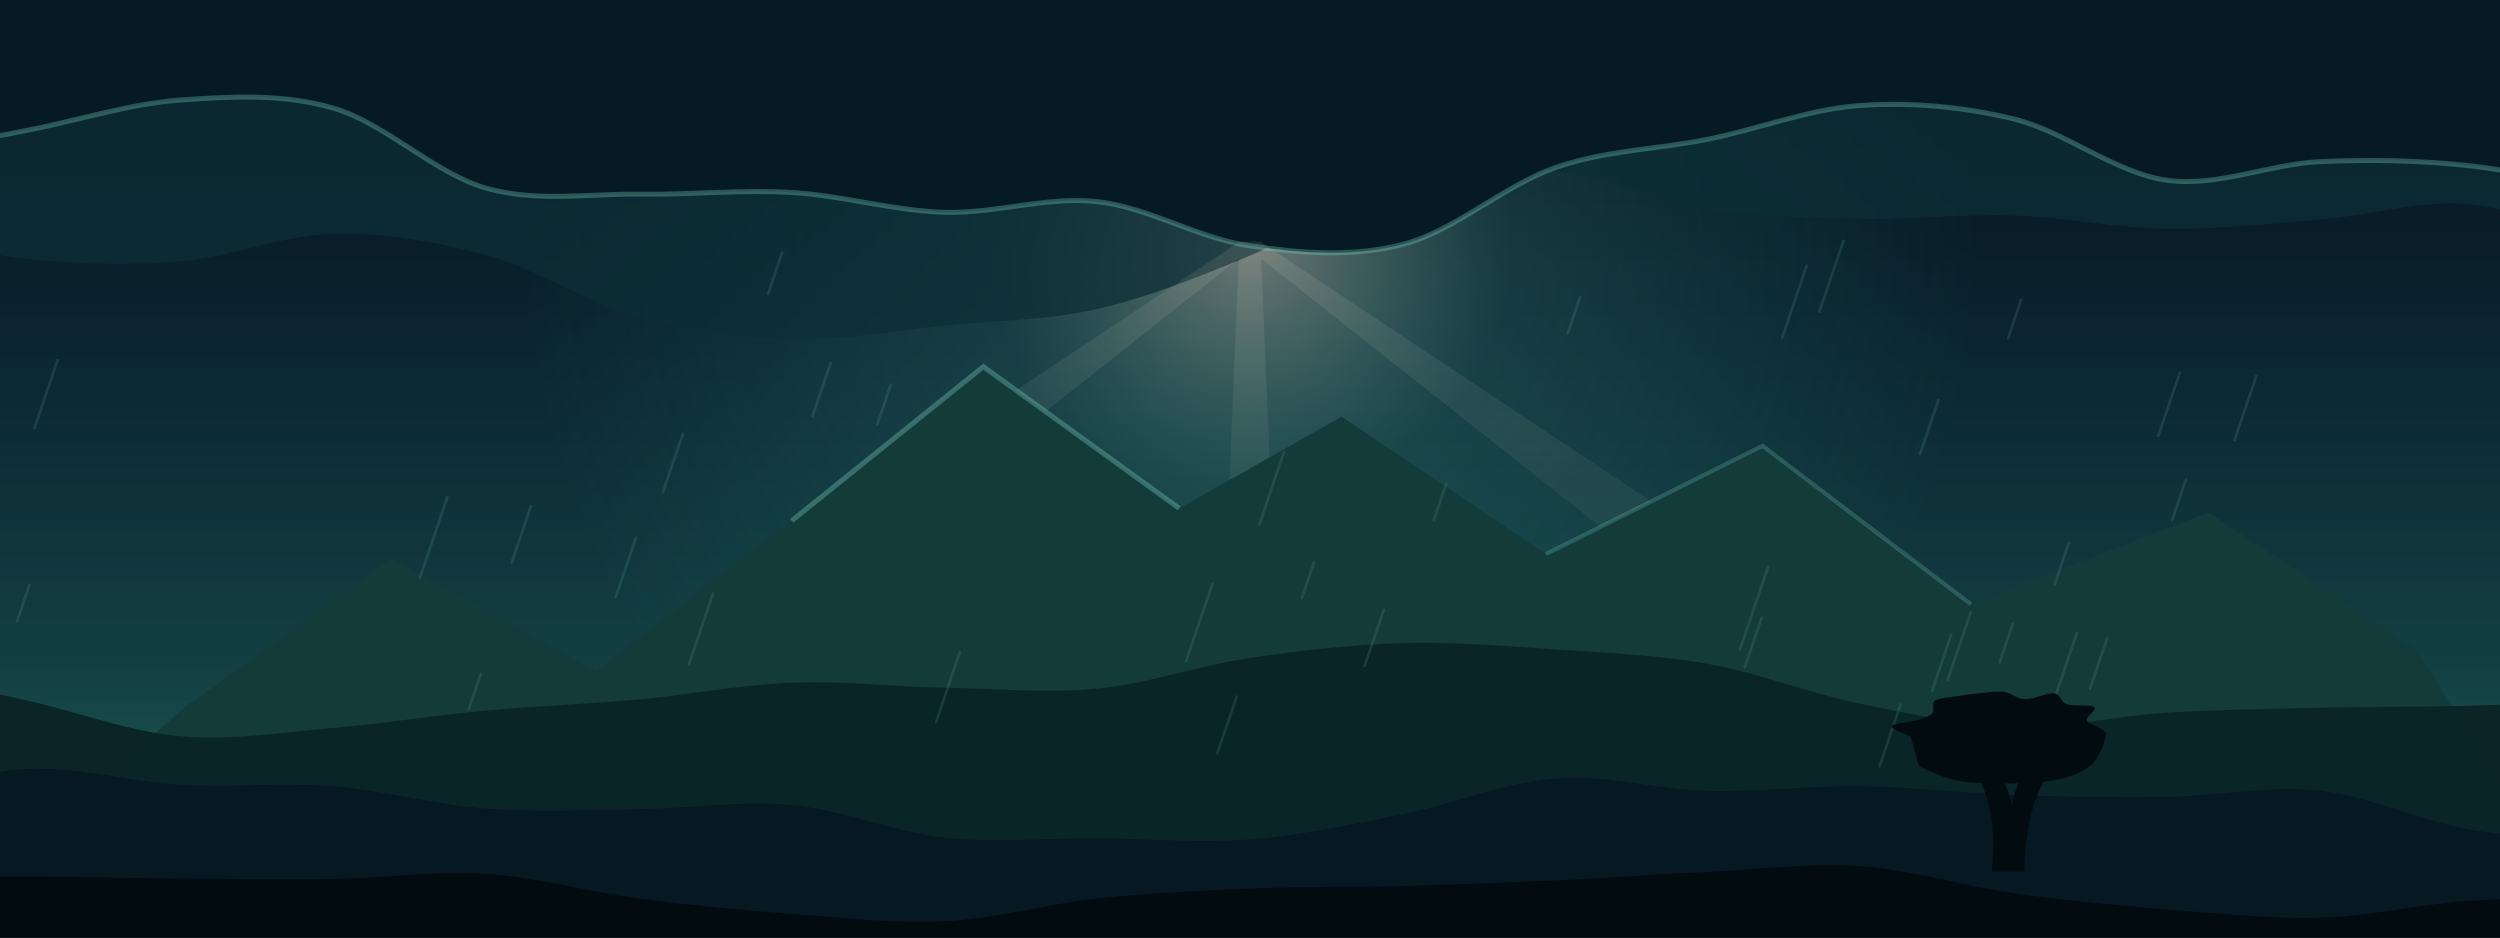
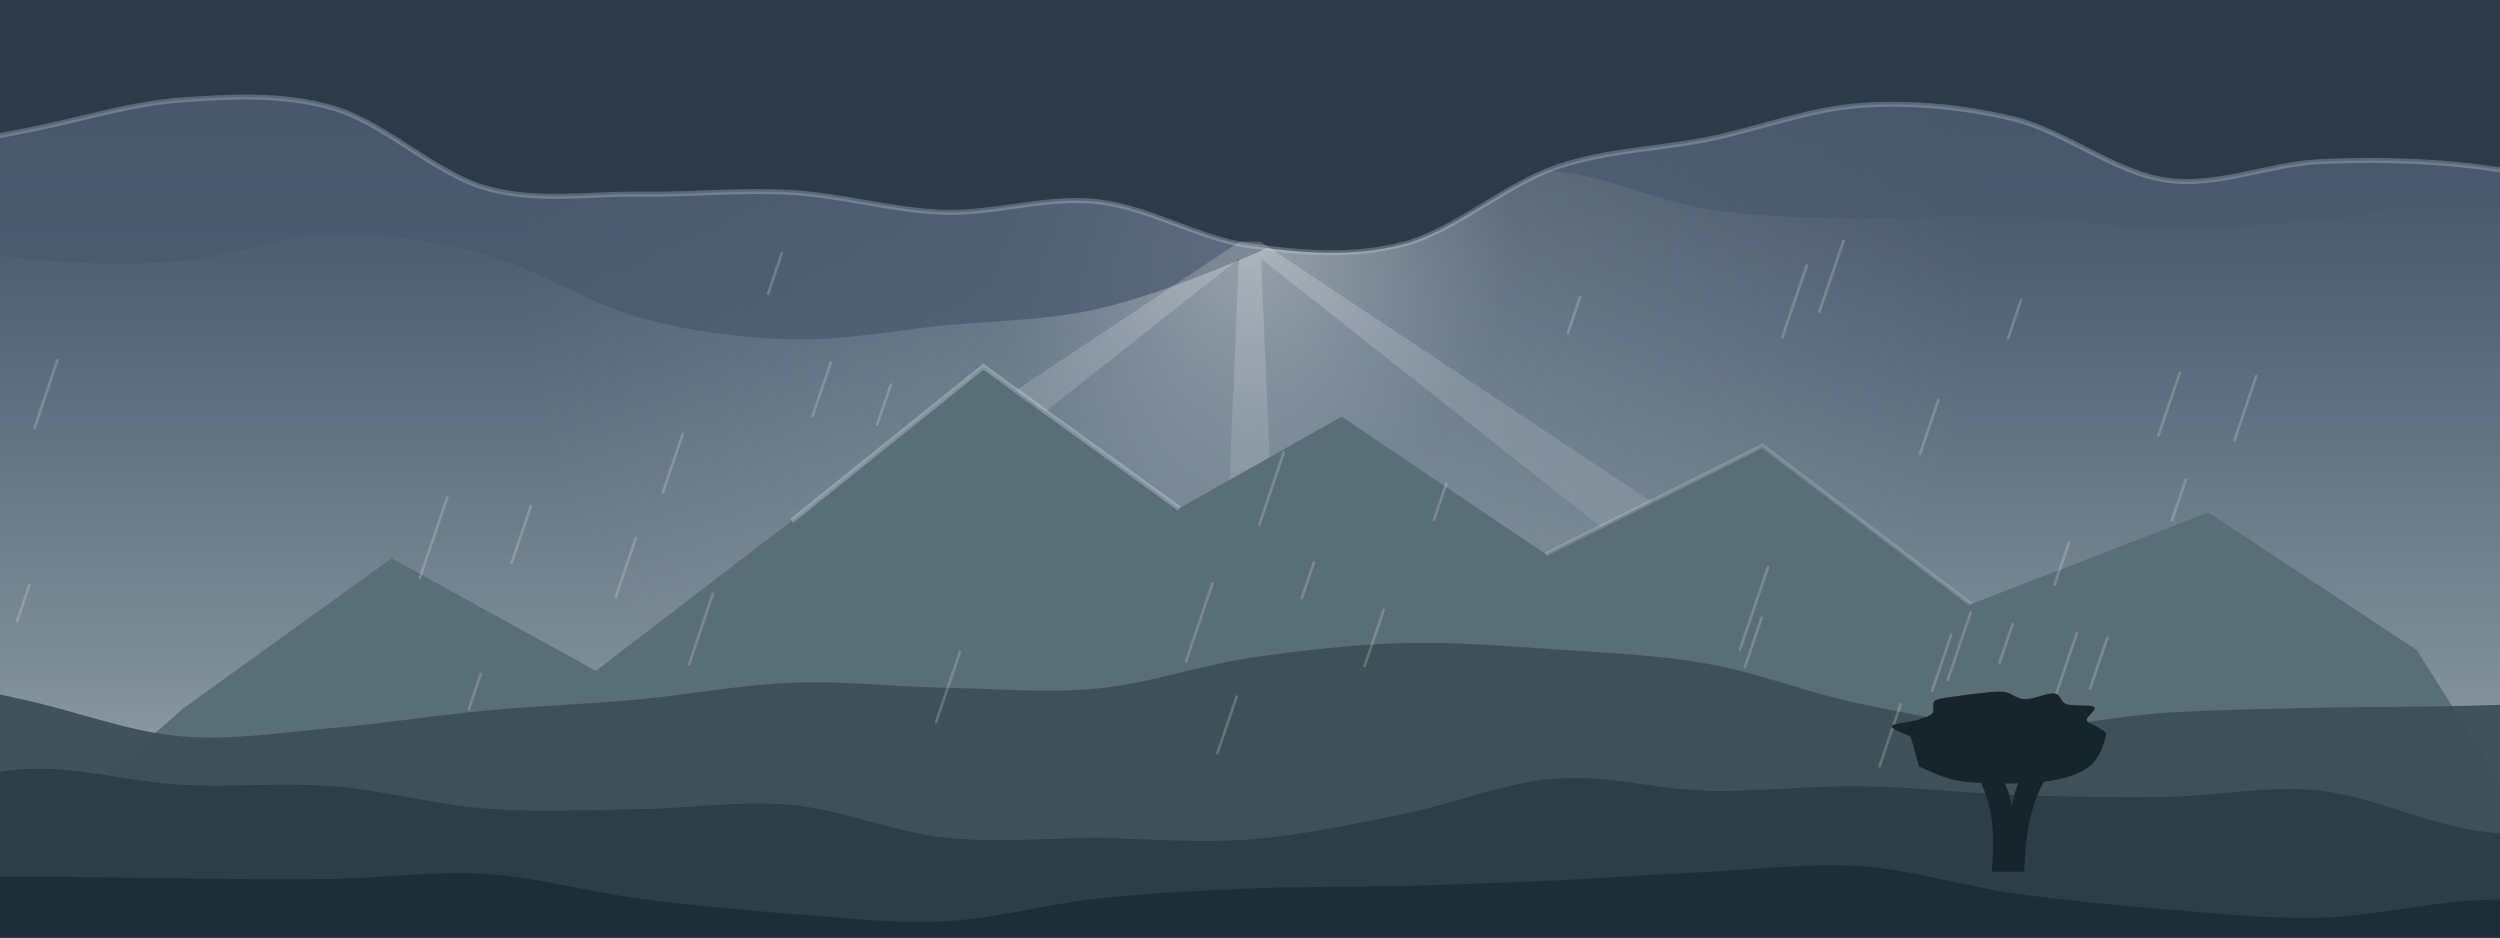
<svg xmlns="http://www.w3.org/2000/svg" viewBox="0 0 1200 450" width="1200" height="450" preserveAspectRatio="xMidYMid slice">
  <defs>
    <linearGradient id="g1" x1="0" y1="0" x2="0" y2="450" gradientUnits="userSpaceOnUse">
-       <stop offset="0" stop-color="#050D18" />
-       <stop offset="0.36" stop-color="#0B2530" />
-       <stop offset="0.72" stop-color="#134043" />
-       <stop offset="1" stop-color="#2A6F63" />
+       <stop offset="0" stop-color="#3A4656" />
+       <stop offset="0.36" stop-color="#57687A" />
+       <stop offset="0.72" stop-color="#7E8E98" />
+       <stop offset="1" stop-color="#A8B6BC" />
    </linearGradient>
    <radialGradient id="g2" cx="600" cy="116" r="350" gradientUnits="userSpaceOnUse">
-       <stop offset="0" stop-color="#FFF4DC" stop-opacity="0.42" />
-       <stop offset="0.36" stop-color="#5FD3BC" stop-opacity="0.14" />
-       <stop offset="1" stop-color="#2DD4BF" stop-opacity="0" />
+       <stop offset="0" stop-color="#FFFFFF" stop-opacity="0.42" />
+       <stop offset="0.36" stop-color="#D8E4E8" stop-opacity="0.14" />
+       <stop offset="1" stop-color="#D8E4E8" stop-opacity="0" />
    </radialGradient>
    <linearGradient id="g3" x1="0" y1="116" x2="0" y2="376" gradientUnits="userSpaceOnUse">
-       <stop offset="0" stop-color="#FDF3DC" stop-opacity="0.1" />
-       <stop offset="1" stop-color="#FDF3DC" stop-opacity="0" />
+       <stop offset="0" stop-color="#FFFFFF" stop-opacity="0.2" />
+       <stop offset="1" stop-color="#FFFFFF" stop-opacity="0" />
    </linearGradient>
  </defs>
  <rect width="1200" height="450" fill="url(#g1)" />
  <rect width="1200" height="450" fill="url(#g2)" />
-   <path d="M-60 110.1C-47.8 112.5 -11.1 121.7 13.3 124.3C37.8 126.8 62.2 127.4 86.7 125.4C111.1 123.4 135.6 112.8 160 112.3C184.4 111.8 208.9 115.8 233.3 122.4C257.8 129.1 282.2 145.6 306.7 152.4C331.1 159.1 355.6 162.2 380 162.9C404.4 163.5 428.9 158.7 453.3 156.2C477.8 153.8 502.2 153.9 526.7 148.3C551.1 142.7 575.6 132.9 600 122.7C624.4 112.6 648.9 94.1 673.3 87.3C697.8 80.6 722.2 80.1 746.7 82.2C771.1 84.4 795.6 96.6 820 100.4C844.4 104.2 868.9 104.5 893.3 105C917.8 105.5 942.2 102.6 966.7 103.4C991.1 104.2 1015.6 109.5 1040 109.8C1064.4 110.1 1088.9 107.4 1113.3 105.4C1137.8 103.5 1162.2 95.6 1186.7 98.2C1211.1 100.8 1247.8 117.4 1260 121.2L1260 -40L-60 -40Z" fill="#0C2E36" opacity="0.75" />
-   <path d="M-60 76.7C-47.8 74.4 -11.1 67.3 13.3 62.5C37.8 57.7 62.2 49.8 86.7 48C111.1 46.3 135.6 44.8 160 51.9C184.4 58.9 208.9 83.4 233.3 90.3C257.8 97.2 282.2 92.9 306.7 93.2C331.1 93.6 355.6 90.9 380 92.4C404.4 93.8 428.9 101.2 453.3 101.9C477.8 102.6 502.2 94.1 526.7 96.8C551.1 99.4 575.6 114.6 600 118C624.4 121.5 648.9 123.6 673.3 117.3C697.8 111.1 722.2 88.9 746.7 80.4C771.1 72 795.6 71.7 820 66.8C844.4 61.8 868.9 52.2 893.3 50.6C917.8 49 942.2 51.2 966.7 57.1C991.1 63.1 1015.6 83.1 1040 86.5C1064.4 89.9 1088.9 78.8 1113.3 77.6C1137.8 76.5 1162.2 76.9 1186.7 79.7C1211.1 82.5 1247.8 91.9 1260 94.3L1260 -40L-60 -40Z" fill="#061A24" />
-   <path d="M-60 76.7C-47.8 74.4 -11.1 67.3 13.3 62.5C37.8 57.7 62.2 49.8 86.7 48C111.1 46.3 135.6 44.8 160 51.9C184.4 58.9 208.9 83.4 233.3 90.3C257.8 97.2 282.2 92.9 306.7 93.2C331.1 93.6 355.6 90.9 380 92.4C404.4 93.8 428.9 101.2 453.3 101.9C477.8 102.6 502.2 94.1 526.7 96.8C551.1 99.4 575.6 114.6 600 118C624.4 121.5 648.9 123.6 673.3 117.3C697.8 111.1 722.2 88.9 746.7 80.4C771.1 72 795.6 71.7 820 66.8C844.4 61.8 868.9 52.2 893.3 50.6C917.8 49 942.2 51.2 966.7 57.1C991.1 63.1 1015.6 83.1 1040 86.5C1064.4 89.9 1088.9 78.8 1113.3 77.6C1137.8 76.5 1162.2 76.9 1186.7 79.7C1211.1 82.5 1247.8 91.9 1260 94.3" fill="none" stroke="#7FE3CB" stroke-width="2.4" opacity="0.3" />
+   <path d="M-60 110.1C-47.8 112.5 -11.1 121.7 13.3 124.3C37.8 126.8 62.2 127.4 86.7 125.4C111.1 123.4 135.6 112.8 160 112.3C184.4 111.8 208.9 115.8 233.3 122.4C257.8 129.1 282.2 145.6 306.7 152.4C331.1 159.1 355.6 162.2 380 162.9C404.4 163.5 428.9 158.7 453.3 156.2C477.8 153.8 502.2 153.9 526.7 148.3C551.1 142.7 575.6 132.9 600 122.7C624.4 112.6 648.9 94.1 673.3 87.3C697.8 80.6 722.2 80.1 746.7 82.2C771.1 84.4 795.6 96.6 820 100.4C844.4 104.2 868.9 104.5 893.3 105C917.8 105.5 942.2 102.6 966.7 103.4C991.1 104.2 1015.6 109.5 1040 109.8C1064.4 110.1 1088.9 107.4 1113.3 105.4C1137.8 103.5 1162.2 95.6 1186.7 98.2C1211.1 100.8 1247.8 117.4 1260 121.2L1260 -40L-60 -40Z" fill="#4A5A6E" opacity="0.75" />
+   <path d="M-60 76.7C-47.8 74.4 -11.1 67.3 13.3 62.5C37.8 57.7 62.2 49.8 86.7 48C111.1 46.3 135.6 44.8 160 51.9C184.4 58.9 208.9 83.4 233.3 90.3C257.8 97.2 282.2 92.9 306.7 93.2C331.1 93.6 355.6 90.9 380 92.4C404.4 93.8 428.9 101.2 453.3 101.9C477.8 102.6 502.2 94.1 526.7 96.8C551.1 99.4 575.6 114.6 600 118C624.4 121.5 648.9 123.6 673.3 117.3C697.8 111.1 722.2 88.9 746.7 80.4C771.1 72 795.6 71.7 820 66.8C844.4 61.8 868.9 52.2 893.3 50.6C917.8 49 942.2 51.2 966.7 57.1C991.1 63.1 1015.6 83.1 1040 86.5C1064.4 89.9 1088.9 78.8 1113.3 77.6C1137.8 76.5 1162.2 76.9 1186.7 79.7C1211.1 82.5 1247.8 91.9 1260 94.3L1260 -40L-60 -40Z" fill="#2E3A4A" />
+   <path d="M-60 76.7C-47.8 74.4 -11.1 67.3 13.3 62.5C37.8 57.7 62.2 49.8 86.7 48C111.1 46.3 135.6 44.8 160 51.9C184.4 58.9 208.9 83.4 233.3 90.3C257.8 97.2 282.2 92.9 306.7 93.2C331.1 93.6 355.6 90.9 380 92.4C404.4 93.8 428.9 101.2 453.3 101.9C477.8 102.6 502.2 94.1 526.7 96.8C551.1 99.4 575.6 114.6 600 118C624.4 121.5 648.9 123.6 673.3 117.3C697.8 111.1 722.2 88.9 746.7 80.4C771.1 72 795.6 71.7 820 66.8C844.4 61.8 868.9 52.2 893.3 50.6C917.8 49 942.2 51.2 966.7 57.1C991.1 63.1 1015.6 83.1 1040 86.5C1064.4 89.9 1088.9 78.8 1113.3 77.6C1137.8 76.5 1162.2 76.9 1186.7 79.7C1211.1 82.5 1247.8 91.9 1260 94.3" fill="none" stroke="#C6D6DE" stroke-width="2.4" opacity="0.3" />
  <g fill="url(#g3)">
    <path d="M595 116L605 116L276 376L204 376ZM595 116L605 116L616 376L584 376ZM595 116L605 116L996 376L924 376Z" />
  </g>
-   <path d="M-60 470L88 340L188 268L286 322L380 250L472 176L566 244L644 200L742 266L846 214L946 290L1060 246L1160 312L1260 470Z" fill="#123B3A" />
-   <path d="M380 250L472 176L566 244" fill="none" stroke="#8FE7D6" stroke-width="2.4" opacity="0.3" />
-   <path d="M742 266L846 214L946 290" fill="none" stroke="#8FE7D6" stroke-width="2" opacity="0.2" />
-   <path d="M-60 320.2C-47.8 322.9 -11.1 330.8 13.3 336.3C37.8 341.8 62.2 351.3 86.7 353.4C111.1 355.6 135.6 351.4 160 349.4C184.4 347.3 208.9 343.3 233.3 341.1C257.8 338.8 282.2 338 306.7 335.7C331.1 333.5 355.6 328.6 380 327.7C404.4 326.7 428.9 329.6 453.3 330.1C477.8 330.5 502.2 332.9 526.7 330.5C551.1 328.2 575.6 319.4 600 315.8C624.4 312.2 648.9 309.4 673.3 308.7C697.8 308 722.2 310.1 746.7 311.7C771.1 313.4 795.6 314.3 820 318.7C844.4 323.1 868.9 332.9 893.3 337.9C917.8 342.9 942.2 348.2 966.7 348.9C991.1 349.6 1015.6 343.6 1040 342.1C1064.4 340.6 1088.9 340.3 1113.3 339.7C1137.8 339.2 1162.2 339.4 1186.7 338.7C1211.1 338.1 1247.8 336.5 1260 336L1260 490L-60 490Z" fill="#0A2426" opacity="0.97" />
-   <g fill="none" stroke="#8FDDD2" stroke-width="1.3" stroke-linecap="round" opacity="0.12">
+   <path d="M-60 470L88 340L188 268L286 322L380 250L472 176L566 244L644 200L742 266L846 214L946 290L1060 246L1160 312L1260 470Z" fill="#5A6E76" />
+   <path d="M380 250L472 176L566 244" fill="none" stroke="#DCEAEE" stroke-width="2.4" opacity="0.3" />
+   <path d="M742 266L846 214L946 290" fill="none" stroke="#DCEAEE" stroke-width="2" opacity="0.2" />
+   <path d="M-60 320.2C-47.8 322.9 -11.1 330.8 13.3 336.3C37.8 341.8 62.2 351.3 86.7 353.4C111.1 355.6 135.6 351.4 160 349.4C184.4 347.3 208.9 343.3 233.3 341.1C257.8 338.8 282.2 338 306.7 335.7C331.1 333.5 355.6 328.6 380 327.7C404.4 326.7 428.9 329.6 453.3 330.1C477.8 330.5 502.2 332.9 526.7 330.5C551.1 328.2 575.6 319.4 600 315.8C624.4 312.2 648.9 309.4 673.3 308.7C697.8 308 722.2 310.1 746.7 311.7C771.1 313.4 795.6 314.3 820 318.7C844.4 323.1 868.9 332.9 893.3 337.9C917.8 342.9 942.2 348.2 966.7 348.9C991.1 349.6 1015.6 343.6 1040 342.1C1064.4 340.6 1088.9 340.3 1113.3 339.7C1137.8 339.2 1162.2 339.4 1186.7 338.7C1211.1 338.1 1247.8 336.5 1260 336L1260 490L-60 490Z" fill="#3E5058" opacity="0.97" />
+   <g fill="none" stroke="#E4EEF2" stroke-width="1.3" stroke-linecap="round" opacity="0.22">
    <path d="M-11.2 315.5l-6.6 19.3M867.2 127.5l-11.7 34.4M-78.9 305.7l-11.5 33.8M845.6 296.5l-8.1 23.8M993 260.6l-6.8 20.1M1046.3 178.9l-10.3 30.3M1209.6 293l-6.6 19.5M593.6 334.4l-9.3 27.2M398.7 174.2l-8.7 25.6M966.1 299.5l-6.3 18.5M1011.5 306.2l-8.3 24.4M230.8 323.5l-5.8 16.9M884.9 115.6l-11.6 34M254.8 243l-9.2 27.1M694.2 232.2l-5.9 17.3M945.9 294l-11 32.4M936.6 304.6l-9.2 27M327.8 208.2l-9.6 28.1M1083 180.5l-10.4 30.7M758.4 142.7l-5.9 17.3M305.2 258.2l-9.7 28.5M-26.8 246.3l-11.1 32.6M460.7 313.1l-11.4 33.5M342.2 285l-11.5 33.9M427.6 184.6l-6.5 19.1M996.9 303.9l-11.2 32.8M970.1 144l-6.2 18.4M582 280.1l-12.7 37.3M214.7 238.7l-13.2 38.8M848.7 272.1l-13.5 39.6M-18.4 177.6l-12 35.4M616.2 217.2l-11.7 34.6M630.7 270l-5.8 17M1049.2 230.2l-6.6 19.5M930.4 192.1l-8.8 25.8M664.2 292.8l-9.2 26.9M27.6 172.9l-11 32.5M912.3 338.1l-10.1 29.7M14.1 280.8l-5.9 17.4M375.3 121.5l-6.6 19.5" />
  </g>
-   <path d="M-60 383.3C-47.8 380.9 -11.1 370.2 13.3 369.1C37.8 368 62.2 375.3 86.7 376.7C111.1 378 135.6 375.5 160 377.4C184.4 379.3 208.9 386.3 233.3 388.1C257.8 390 282.2 388.7 306.7 388.4C331.1 388.1 355.6 384.1 380 386.4C404.4 388.7 428.9 399.4 453.3 402C477.8 404.7 502.2 402.2 526.7 402.3C551.1 402.5 575.6 404.8 600 402.9C624.4 401 648.9 395.7 673.3 390.8C697.8 385.9 722.2 375.5 746.7 373.7C771.1 371.8 795.6 379 820 379.6C844.4 380.2 868.9 377 893.3 377.4C917.8 377.7 942.2 380.7 966.7 381.6C991.1 382.4 1015.6 382.9 1040 382.5C1064.4 382.2 1088.9 376.8 1113.3 379.5C1137.8 382.1 1162.2 394.4 1186.7 398.4C1211.1 402.4 1247.8 402.6 1260 403.5L1260 490L-60 490Z" fill="#061821" />
-   <path d="M-60 421.6C-47.8 421.5 -11.1 420.8 13.3 420.8C37.8 420.8 62.2 421.5 86.7 421.7C111.1 421.9 135.6 422.2 160 421.9C184.4 421.5 208.9 417.9 233.3 419.5C257.8 421 282.2 428.1 306.7 431.3C331.1 434.5 355.6 436.8 380 438.7C404.4 440.5 428.9 443.4 453.3 442.2C477.8 441 502.2 434 526.7 431.3C551.1 428.7 575.6 427.5 600 426.5C624.4 425.4 648.9 425.9 673.3 425.3C697.8 424.6 722.2 423.7 746.7 422.6C771.1 421.4 795.6 419.6 820 418.5C844.4 417.3 868.9 414.1 893.3 415.8C917.8 417.5 942.2 425.3 966.7 428.8C991.1 432.2 1015.6 434.5 1040 436.5C1064.4 438.4 1088.9 441.2 1113.3 440.5C1137.8 439.9 1162.2 433.8 1186.7 432.3C1211.1 430.8 1247.8 431.7 1260 431.5L1260 490L-60 490Z" fill="#020B10" />
-   <g transform="translate(962 416) scale(1.2)" fill="#020C10">
+   <path d="M-60 383.3C-47.8 380.9 -11.1 370.2 13.3 369.1C37.8 368 62.2 375.3 86.7 376.7C111.1 378 135.6 375.5 160 377.4C184.4 379.3 208.9 386.3 233.3 388.1C257.8 390 282.2 388.7 306.7 388.4C331.1 388.1 355.6 384.1 380 386.4C404.4 388.7 428.9 399.4 453.3 402C477.8 404.7 502.2 402.2 526.7 402.3C551.1 402.5 575.6 404.8 600 402.9C624.4 401 648.9 395.7 673.3 390.8C697.8 385.9 722.2 375.5 746.7 373.7C771.1 371.8 795.6 379 820 379.6C844.4 380.2 868.9 377 893.3 377.4C917.8 377.7 942.2 380.7 966.7 381.6C991.1 382.4 1015.6 382.9 1040 382.5C1064.4 382.2 1088.9 376.8 1113.3 379.5C1137.8 382.1 1162.2 394.4 1186.7 398.4C1211.1 402.4 1247.8 402.6 1260 403.5L1260 490L-60 490Z" fill="#2C3E48" />
+   <path d="M-60 421.6C-47.8 421.5 -11.1 420.8 13.3 420.8C37.8 420.8 62.2 421.5 86.7 421.7C111.1 421.9 135.6 422.2 160 421.9C184.4 421.5 208.9 417.9 233.3 419.5C257.8 421 282.2 428.1 306.7 431.3C331.1 434.5 355.6 436.8 380 438.7C404.4 440.5 428.9 443.4 453.3 442.2C477.8 441 502.2 434 526.7 431.3C551.1 428.7 575.6 427.5 600 426.5C624.4 425.4 648.9 425.9 673.3 425.3C697.8 424.6 722.2 423.7 746.7 422.6C771.1 421.4 795.6 419.6 820 418.5C844.4 417.3 868.9 414.1 893.3 415.8C917.8 417.5 942.2 425.3 966.7 428.8C991.1 432.2 1015.6 434.5 1040 436.5C1064.4 438.4 1088.9 441.2 1113.3 440.5C1137.8 439.9 1162.2 433.8 1186.7 432.3C1211.1 430.8 1247.8 431.7 1260 431.5L1260 490L-60 490Z" fill="#1E2E38" />
+   <g transform="translate(962 416) scale(1.2)" fill="#16242C">
    <path d="M-5 2c2 -20 -1 -32 -9 -44l7 -5c5 9 9 15 10 23c2 -11 7 -20 15 -27l6 6c-9 10 -15 20 -16 47Z" />
    <path d="M-37.4 -52C-38.7 -52.7 -45.5 -55.1 -45 -56.2C-44.4 -57.4 -37 -57.9 -34.3 -58.8C-31.5 -59.7 -29.8 -60.2 -28.7 -61.4C-27.6 -62.7 -29.3 -65.2 -27.7 -66.4C-26.1 -67.5 -21.9 -67.7 -18.9 -68.2C-15.8 -68.7 -12.7 -69.1 -9.6 -69.4C-6.5 -69.7 -3 -70.3 0 -69.9C3 -69.5 4.9 -67.1 8.3 -67C11.6 -66.9 17.3 -69.6 20.1 -69.3C22.9 -68.9 22.3 -65.8 25 -65C27.6 -64.1 34.7 -64.9 36 -63.9C37.4 -62.8 32.7 -60 33 -58.6C33.3 -57.2 36.6 -56.7 37.8 -55.6C39.1 -54.5 41.3 -54.6 40.6 -52C40 -49.4 38.1 -43 34 -40C29.9 -37 24.3 -35 16 -34C7.7 -33 -7.7 -33 -16 -34C-24.3 -35 -31 -39 -34 -40Z" />
  </g>
</svg>
